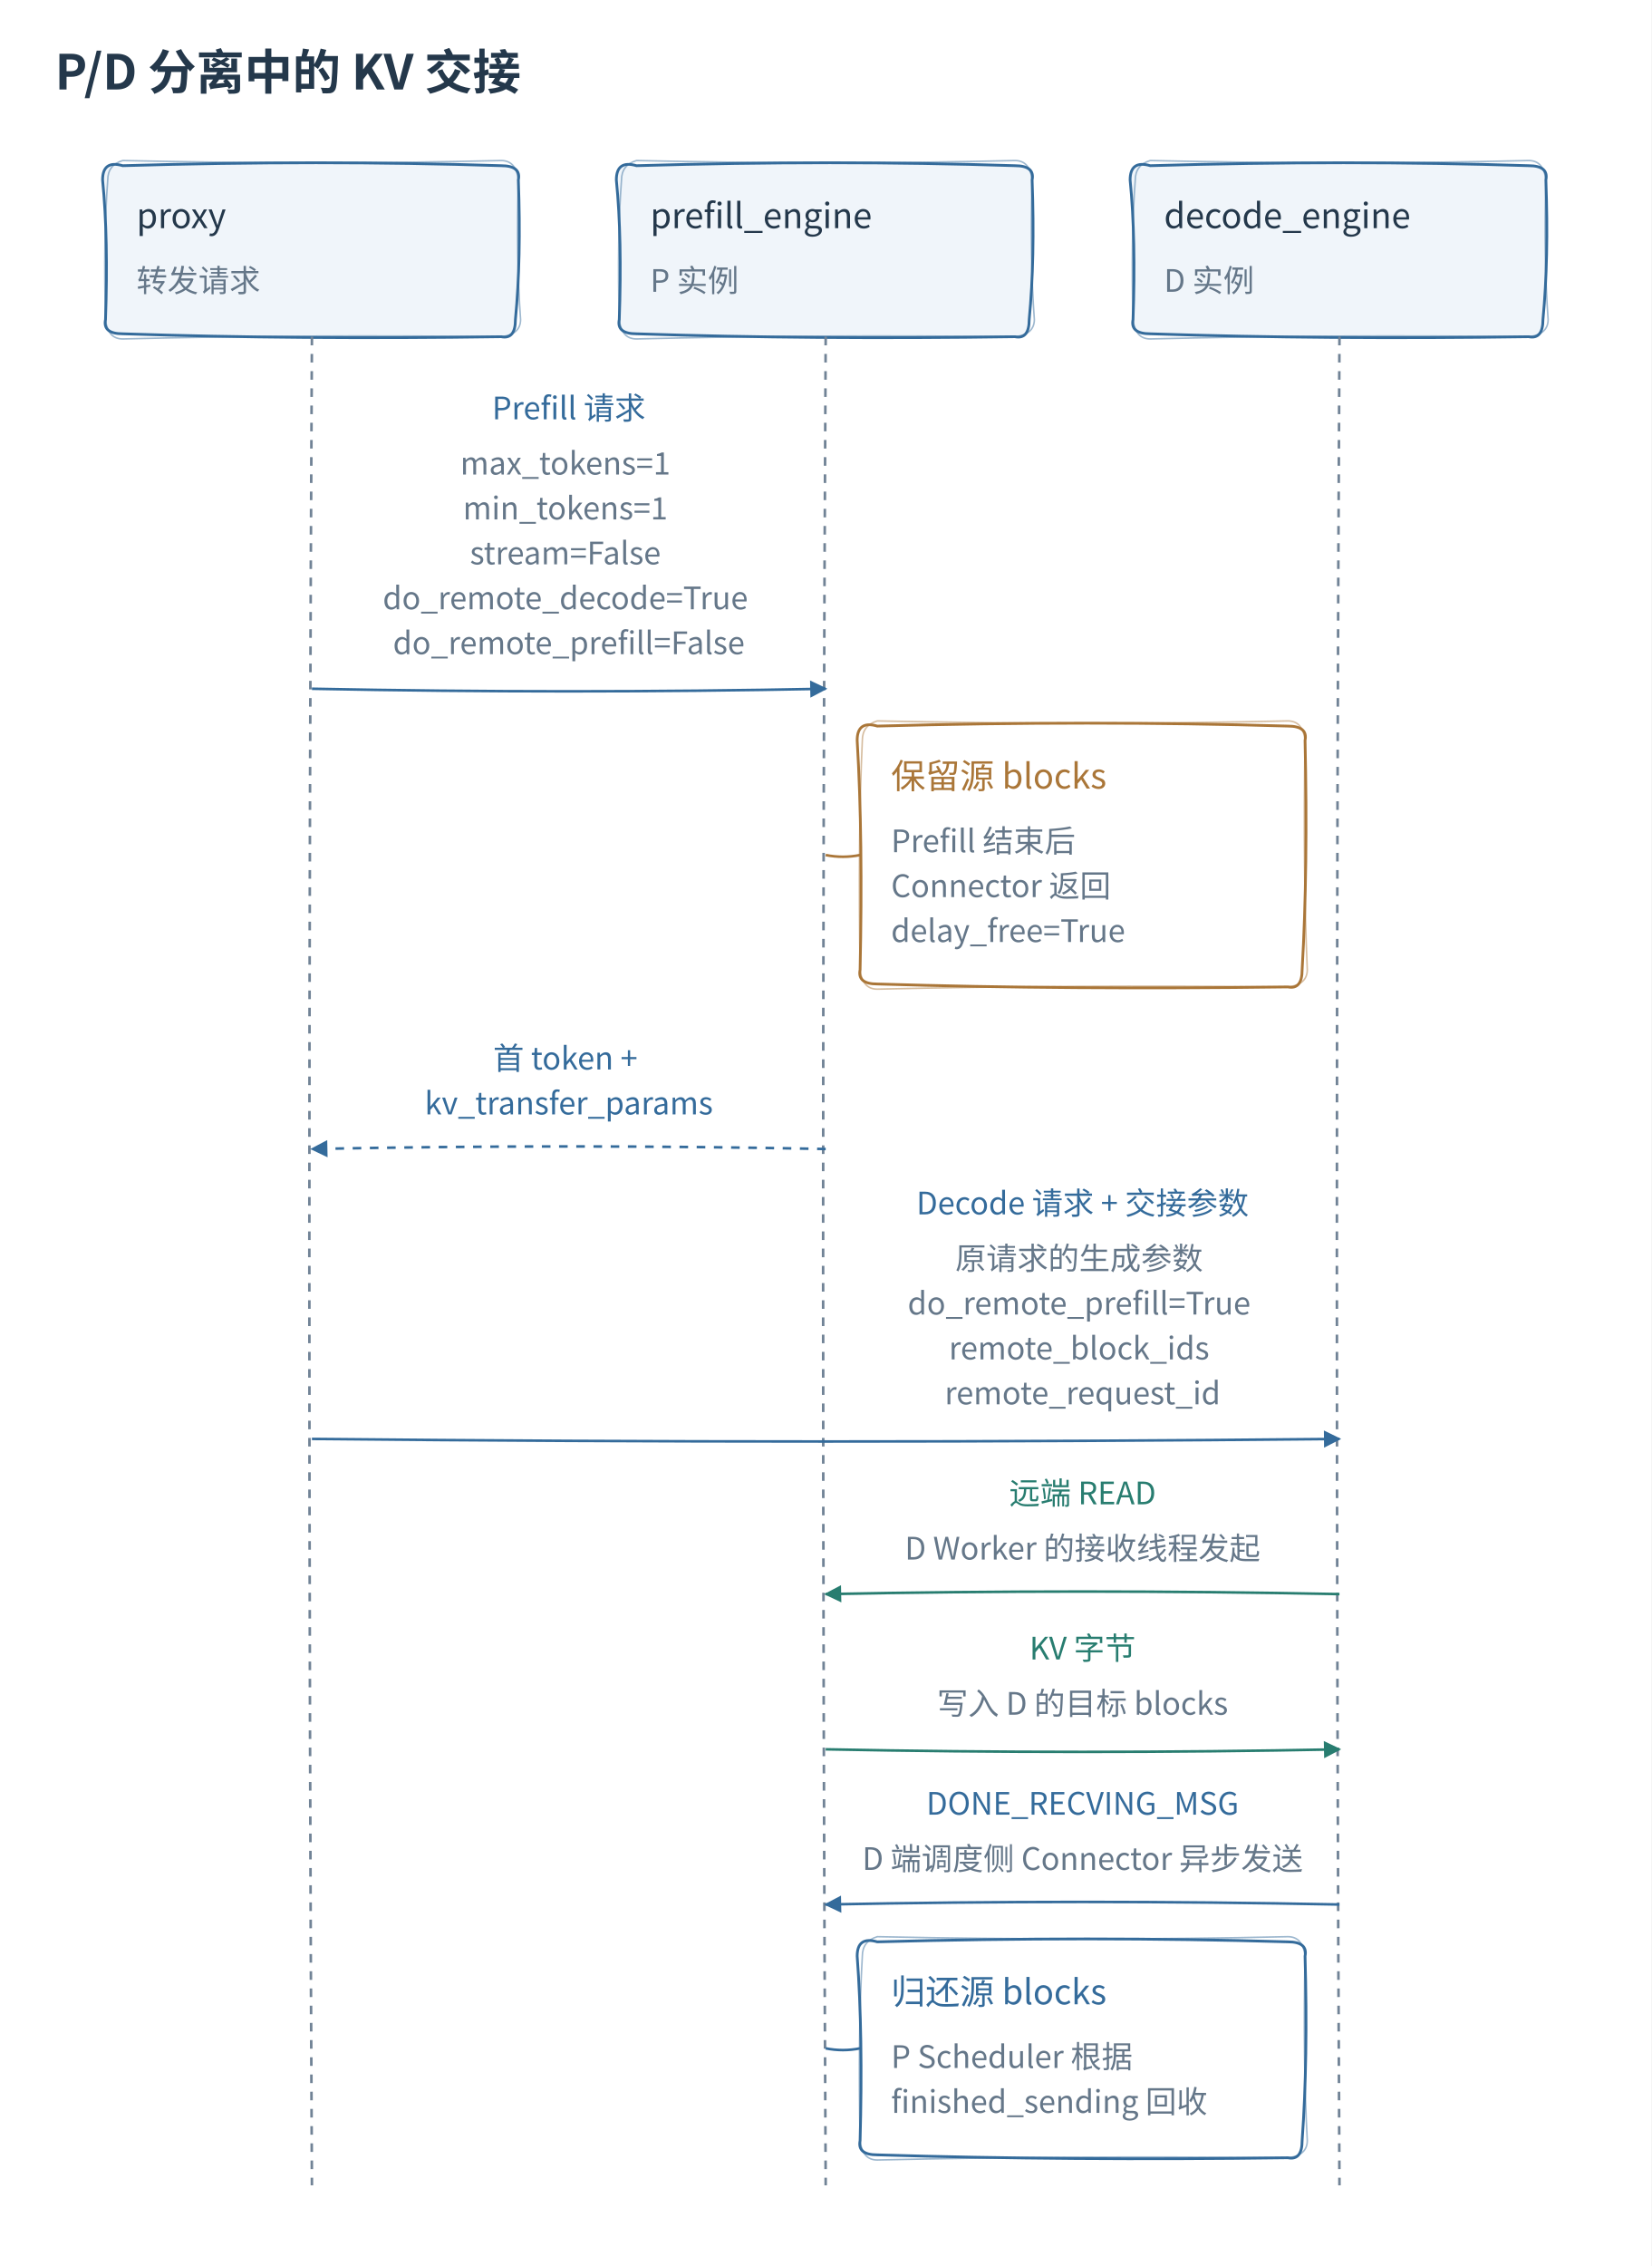
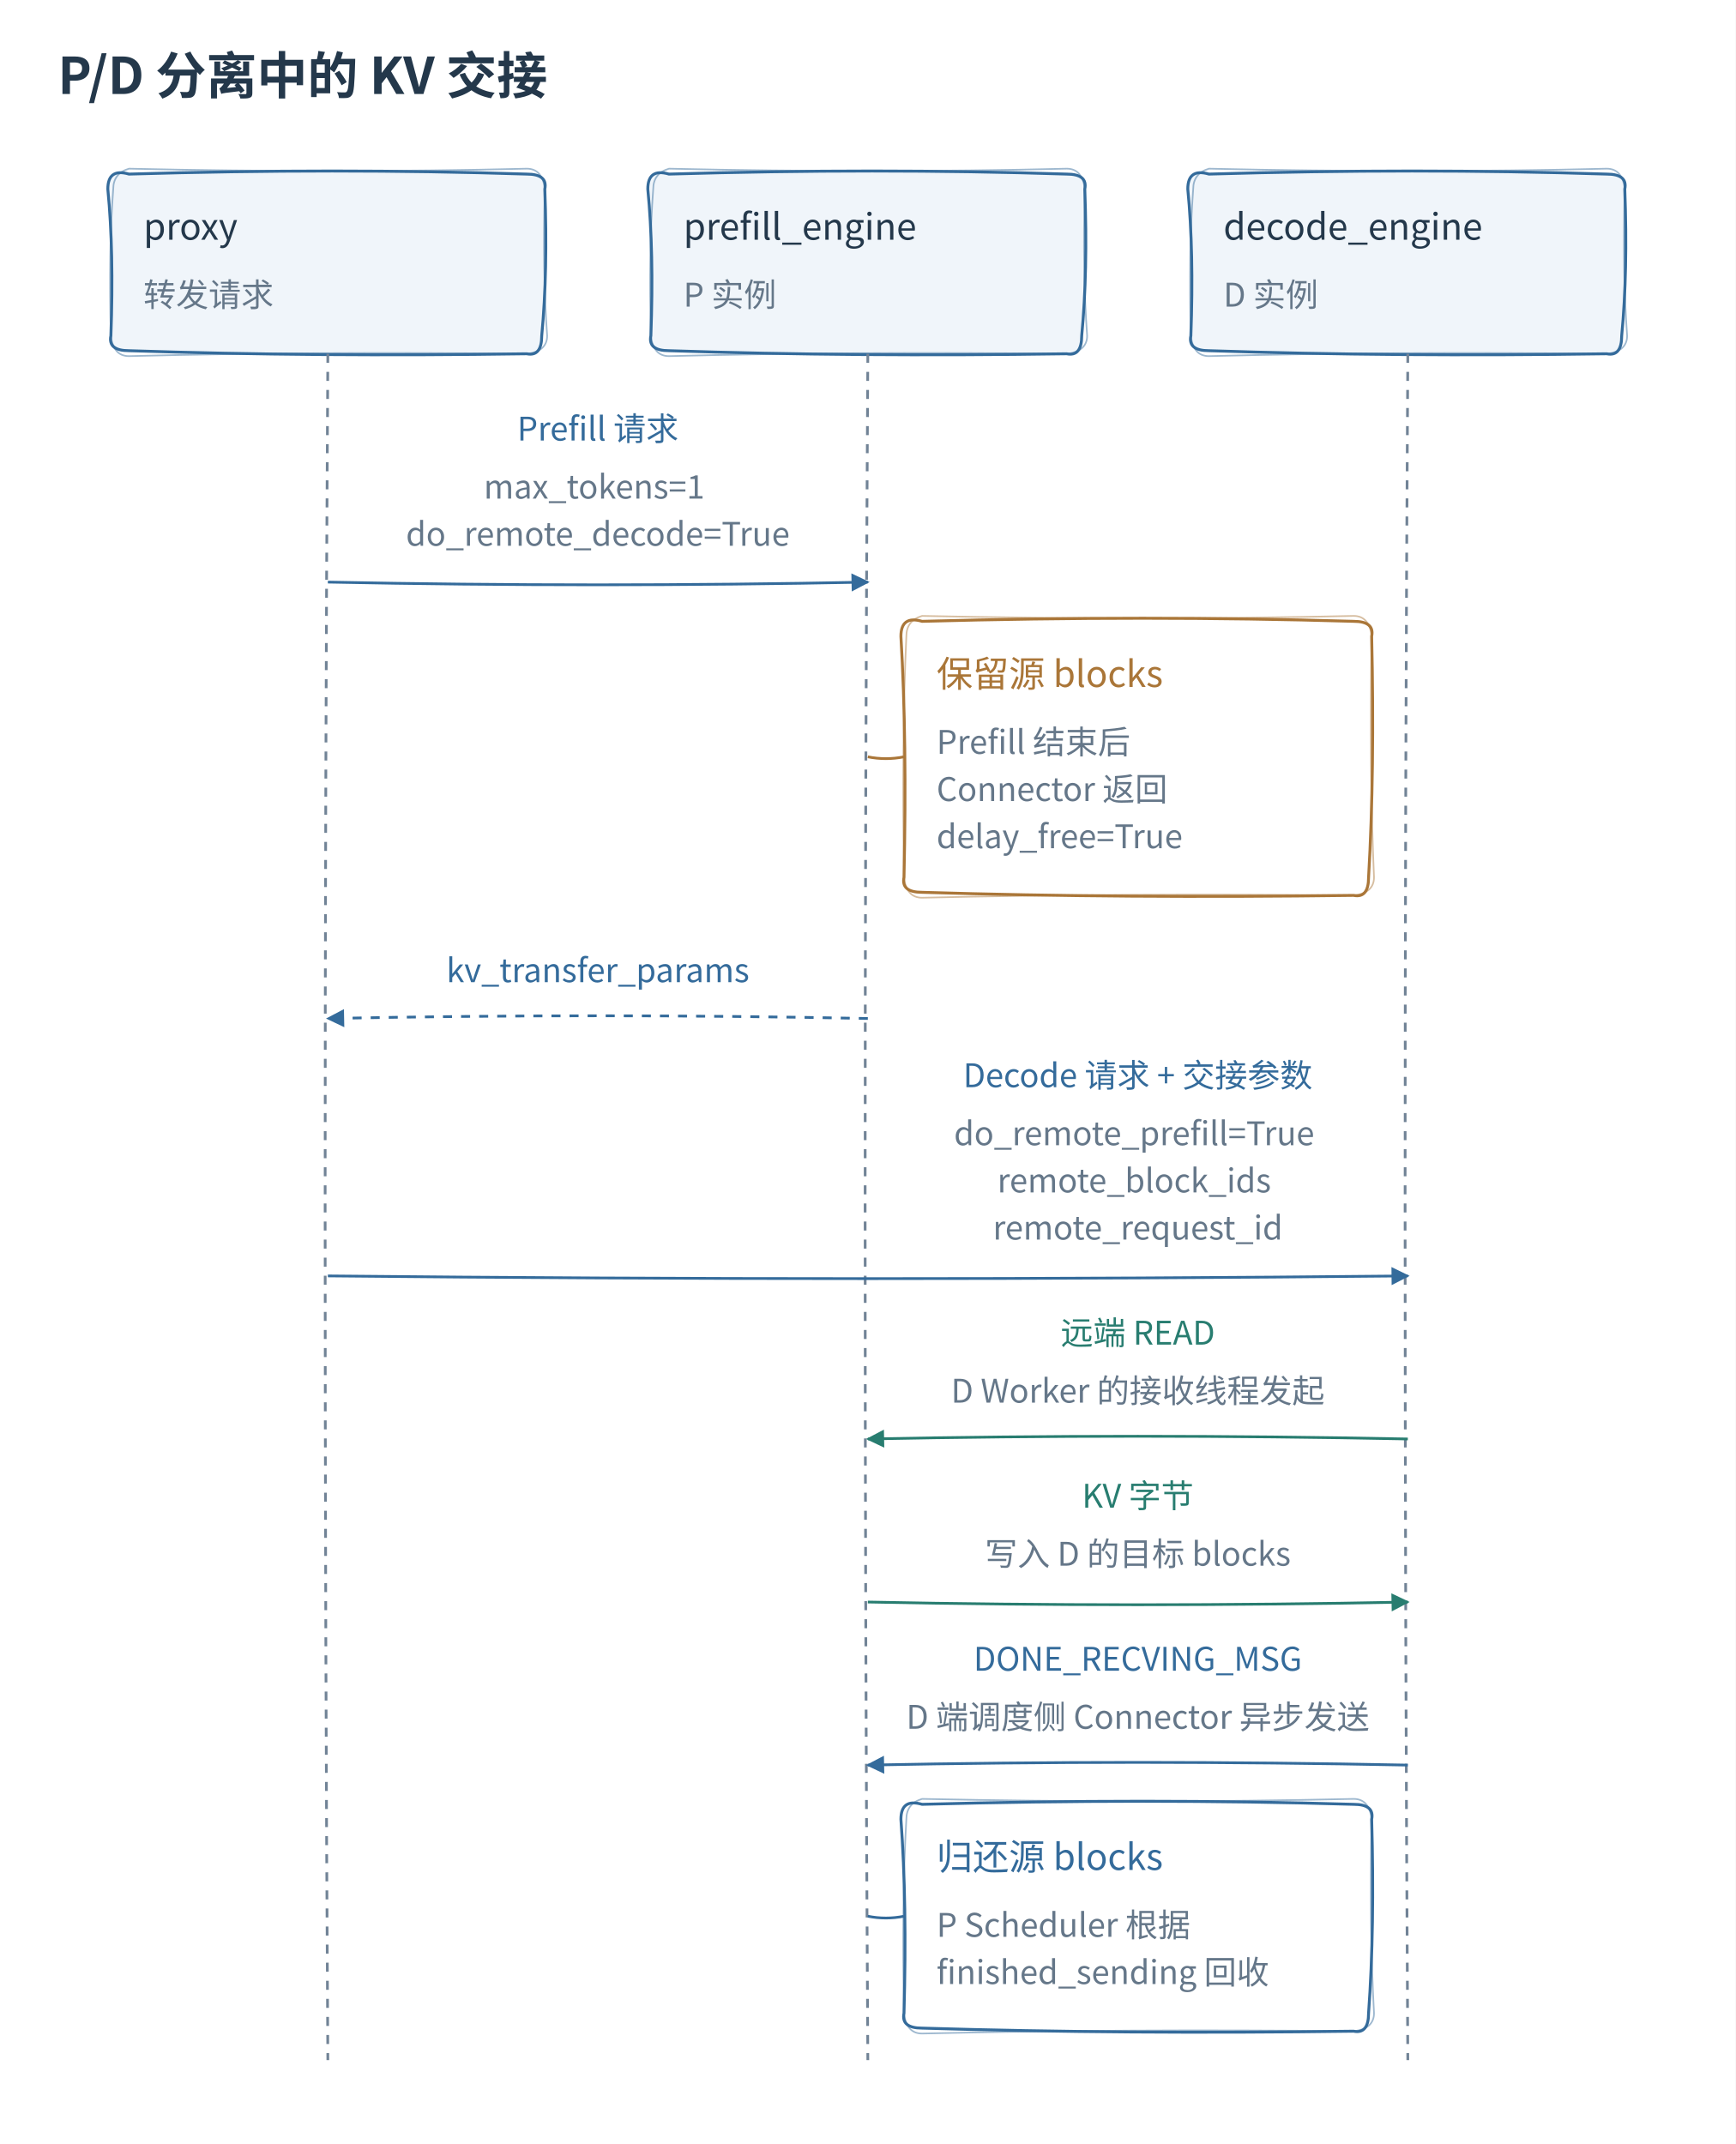
- <svg xmlns="http://www.w3.org/2000/svg" width="960" height="1317" viewBox="0 0 960 1317" role="img">
-   <rect width="960" height="1317" fill="#ffffff" />
+ <svg xmlns="http://www.w3.org/2000/svg" width="960" height="1186" viewBox="0 0 960 1186" role="img">
+   <rect width="960" height="1186" fill="#ffffff" />
  <text data-wrap-width="896" fill="#24384b" font-family="Chalkboard SE,Kaiti SC,KaiTi,PingFang SC,Noto Sans CJK SC,sans-serif" font-size="28" font-weight="600">
    <tspan x="32" y="52">P/D 分离中的 KV 交接</tspan>
  </text>
  <path d="M 71.333 96.3 Q 186.133 92.9 291.333 96.3        Q 303.033 96.3 301.333 104.6        Q 303.033 150.205 299.633 185.7        Q 299.633 197.4 291.333 195.7        Q 174.133 197.4 71.333 194        Q 59.633 194 61.333 185.7        Q 63.033 139.084 59.633 104.6        Q 59.633 92.9 71.333 96.3 Z" fill="#f0f5fa" stroke="#346b9b" stroke-width="1.6" />
  <path d="M 71.333 93.3 Q 186.133 95.9 291.333 93.3        Q 300.033 93.3 301.333 104.6        Q 300.033 150.205 302.633 185.7        Q 302.633 194.4 291.333 195.7        Q 174.133 194.4 71.333 197        Q 62.633 197 61.333 185.7        Q 60.033 139.084 62.633 104.6        Q 62.633 95.9 71.333 93.3 Z" fill="none" stroke="#346b9b" stroke-width=".9" opacity=".48" />
  <text data-wrap-width="204" fill="#24384b" font-family="Chalkboard SE,Kaiti SC,KaiTi,PingFang SC,Noto Sans CJK SC,sans-serif" font-size="20" font-weight="500">
    <tspan x="79.333" y="132.6">proxy</tspan>
  </text>
  <text data-wrap-width="204" fill="#657789" font-family="Chalkboard SE,Kaiti SC,KaiTi,PingFang SC,Noto Sans CJK SC,sans-serif" font-size="18" font-weight="400">
    <tspan x="79.333" y="169.6">转发请求</tspan>
  </text>
  <path d="M 370 96.3 Q 484.8 92.9 590 96.3        Q 601.7 96.3 600 104.6        Q 601.7 150.205 598.3 185.7        Q 598.3 197.4 590 195.7        Q 472.8 197.4 370 194        Q 358.3 194 360 185.7        Q 361.7 139.084 358.3 104.6        Q 358.3 92.9 370 96.3 Z" fill="#f0f5fa" stroke="#346b9b" stroke-width="1.6" />
  <path d="M 370 93.3 Q 484.8 95.9 590 93.3        Q 598.7 93.3 600 104.6        Q 598.7 150.205 601.3 185.7        Q 601.3 194.4 590 195.7        Q 472.8 194.4 370 197        Q 361.3 197 360 185.7        Q 358.7 139.084 361.3 104.6        Q 361.3 95.9 370 93.3 Z" fill="none" stroke="#346b9b" stroke-width=".9" opacity=".48" />
  <text data-wrap-width="204" fill="#24384b" font-family="Chalkboard SE,Kaiti SC,KaiTi,PingFang SC,Noto Sans CJK SC,sans-serif" font-size="20" font-weight="500">
    <tspan x="378" y="132.6">prefill_engine</tspan>
  </text>
  <text data-wrap-width="204" fill="#657789" font-family="Chalkboard SE,Kaiti SC,KaiTi,PingFang SC,Noto Sans CJK SC,sans-serif" font-size="18" font-weight="400">
    <tspan x="378" y="169.6">P 实例</tspan>
  </text>
  <path d="M 668.667 96.3 Q 783.467 92.9 888.667 96.3        Q 900.367 96.3 898.667 104.6        Q 900.367 150.205 896.967 185.7        Q 896.967 197.4 888.667 195.7        Q 771.467 197.4 668.667 194        Q 656.967 194 658.667 185.7        Q 660.367 139.084 656.967 104.6        Q 656.967 92.9 668.667 96.3 Z" fill="#f0f5fa" stroke="#346b9b" stroke-width="1.6" />
  <path d="M 668.667 93.3 Q 783.467 95.9 888.667 93.3        Q 897.367 93.3 898.667 104.6        Q 897.367 150.205 899.967 185.7        Q 899.967 194.4 888.667 195.7        Q 771.467 194.4 668.667 197        Q 659.967 197 658.667 185.7        Q 657.367 139.084 659.967 104.6        Q 659.967 95.9 668.667 93.3 Z" fill="none" stroke="#346b9b" stroke-width=".9" opacity=".48" />
  <text data-wrap-width="204" fill="#24384b" font-family="Chalkboard SE,Kaiti SC,KaiTi,PingFang SC,Noto Sans CJK SC,sans-serif" font-size="20" font-weight="500">
    <tspan x="676.667" y="132.6">decode_engine</tspan>
  </text>
  <text data-wrap-width="204" fill="#657789" font-family="Chalkboard SE,Kaiti SC,KaiTi,PingFang SC,Noto Sans CJK SC,sans-serif" font-size="18" font-weight="400">
    <tspan x="676.667" y="169.6">D 实例</tspan>
  </text>
  <defs>
    <marker id="a974" markerUnits="userSpaceOnUse" markerWidth="10" markerHeight="10" refX="9" refY="5" orient="auto">
      <path d="M0 0 L10 5 L0 10 z" fill="#718396" />
    </marker>
  </defs>
-   <path d="M181.333 195.7 Q178.333 732.9 181.333 1270.1" stroke="#718396" fill="none" stroke-width="1.5" stroke-dasharray="5 5" />
+   <path d="M181.333 195.7 Q178.333 667.65 181.333 1139.6" stroke="#718396" fill="none" stroke-width="1.5" stroke-dasharray="5 5" />
  <defs>
    <marker id="a975" markerUnits="userSpaceOnUse" markerWidth="10" markerHeight="10" refX="9" refY="5" orient="auto">
      <path d="M0 0 L10 5 L0 10 z" fill="#718396" />
    </marker>
  </defs>
-   <path d="M480 195.7 Q477 732.9 480 1270.1" stroke="#718396" fill="none" stroke-width="1.5" stroke-dasharray="5 5" />
+   <path d="M480 195.7 Q477 667.65 480 1139.6" stroke="#718396" fill="none" stroke-width="1.5" stroke-dasharray="5 5" />
  <defs>
    <marker id="a976" markerUnits="userSpaceOnUse" markerWidth="10" markerHeight="10" refX="9" refY="5" orient="auto">
      <path d="M0 0 L10 5 L0 10 z" fill="#718396" />
    </marker>
  </defs>
-   <path d="M778.667 195.7 Q775.667 732.9 778.667 1270.1" stroke="#718396" fill="none" stroke-width="1.5" stroke-dasharray="5 5" />
+   <path d="M778.667 195.7 Q775.667 667.65 778.667 1139.6" stroke="#718396" fill="none" stroke-width="1.5" stroke-dasharray="5 5" />
  <text data-wrap-width="286.66666666666663" fill="#346b9b" font-family="Chalkboard SE,Kaiti SC,KaiTi,PingFang SC,Noto Sans CJK SC,sans-serif" font-size="18" font-weight="400" text-anchor="middle">
    <tspan x="330.667" y="243.7">Prefill 请求</tspan>
  </text>
  <text data-wrap-width="286.66666666666663" fill="#657789" font-family="Chalkboard SE,Kaiti SC,KaiTi,PingFang SC,Noto Sans CJK SC,sans-serif" font-size="18" font-weight="400" text-anchor="middle">
    <tspan x="330.667" y="275.8">max_tokens=1</tspan>
-     <tspan x="330.667" y="301.9">min_tokens=1</tspan>
-     <tspan x="330.667" y="328">stream=False</tspan>
-     <tspan x="330.667" y="354.1">do_remote_decode=True</tspan>
-     <tspan x="330.667" y="380.2">do_remote_prefill=False</tspan>
+     <tspan x="330.667" y="301.9">do_remote_decode=True</tspan>
  </text>
  <defs>
    <marker id="a951" markerUnits="userSpaceOnUse" markerWidth="10" markerHeight="10" refX="9" refY="5" orient="auto">
      <path d="M0 0 L10 5 L0 10 z" fill="#346b9b" />
    </marker>
  </defs>
-   <path d="M181.333 400.3 Q330.667 403.3 480 400.3" stroke="#346b9b" fill="none" stroke-width="1.5" marker-end="url(#a951)" />
-   <path d="M 510 422 Q 634.507 418.6 748.667 422        Q 760.367 422 758.667 430.3        Q 760.367 504.615 756.967 563.6        Q 756.967 575.3 748.667 573.6        Q 621.573 575.3 510 571.9        Q 498.3 571.9 500 563.6        Q 501.7 487.752 498.3 430.3        Q 498.3 418.6 510 422 Z" fill="#ffffff" stroke="#aa7638" stroke-width="1.6" />
-   <path d="M 510 419 Q 634.507 421.6 748.667 419        Q 757.367 419 758.667 430.3        Q 757.367 504.615 759.967 563.6        Q 759.967 572.3 748.667 573.6        Q 621.573 572.3 510 574.9        Q 501.3 574.9 500 563.6        Q 498.7 487.752 501.3 430.3        Q 501.3 421.6 510 419 Z" fill="none" stroke="#aa7638" stroke-width=".9" opacity=".48" />
+   <path d="M181.333 322 Q330.667 325 480 322" stroke="#346b9b" fill="none" stroke-width="1.5" marker-end="url(#a951)" />
+   <path d="M 510 343.7 Q 634.507 340.3 748.667 343.7        Q 760.367 343.7 758.667 352        Q 760.367 426.315 756.967 485.3        Q 756.967 497 748.667 495.3        Q 621.573 497 510 493.6        Q 498.3 493.6 500 485.3        Q 501.7 409.452 498.3 352        Q 498.3 340.3 510 343.7 Z" fill="#ffffff" stroke="#aa7638" stroke-width="1.6" />
+   <path d="M 510 340.7 Q 634.507 343.3 748.667 340.7        Q 757.367 340.7 758.667 352        Q 757.367 426.315 759.967 485.3        Q 759.967 494 748.667 495.3        Q 621.573 494 510 496.6        Q 501.3 496.6 500 485.3        Q 498.7 409.452 501.3 352        Q 501.3 343.3 510 340.7 Z" fill="none" stroke="#aa7638" stroke-width=".9" opacity=".48" />
  <text data-wrap-width="222.66666666666674" fill="#aa7638" font-family="Chalkboard SE,Kaiti SC,KaiTi,PingFang SC,Noto Sans CJK SC,sans-serif" font-size="20" font-weight="500">
-     <tspan x="518" y="458.3">保留源 blocks</tspan>
+     <tspan x="518" y="380">保留源 blocks</tspan>
  </text>
  <text data-wrap-width="222.66666666666674" fill="#657789" font-family="Chalkboard SE,Kaiti SC,KaiTi,PingFang SC,Noto Sans CJK SC,sans-serif" font-size="18" font-weight="400">
-     <tspan x="518" y="495.3">Prefill 结束后</tspan>
-     <tspan x="518" y="521.4">Connector 返回</tspan>
-     <tspan x="518" y="547.5">delay_free=True</tspan>
+     <tspan x="518" y="417">Prefill 结束后</tspan>
+     <tspan x="518" y="443.1">Connector 返回</tspan>
+     <tspan x="518" y="469.2">delay_free=True</tspan>
  </text>
  <defs>
    <marker id="a955" markerUnits="userSpaceOnUse" markerWidth="10" markerHeight="10" refX="9" refY="5" orient="auto">
      <path d="M0 0 L10 5 L0 10 z" fill="#aa7638" />
    </marker>
  </defs>
-   <path d="M480 496.95 Q490 498.95 500 496.95" stroke="#aa7638" fill="none" stroke-width="1.5" />
+   <path d="M480 418.65 Q490 420.65 500 418.65" stroke="#aa7638" fill="none" stroke-width="1.5" />
  <text data-wrap-width="286.66666666666663" fill="#346b9b" font-family="Chalkboard SE,Kaiti SC,KaiTi,PingFang SC,Noto Sans CJK SC,sans-serif" font-size="18" font-weight="400" text-anchor="middle">
-     <tspan x="330.667" y="621.6">首 token +</tspan>
-     <tspan x="330.667" y="647.7">kv_transfer_params</tspan>
+     <tspan x="330.667" y="543.3">kv_transfer_params</tspan>
  </text>
  <defs>
    <marker id="a957" markerUnits="userSpaceOnUse" markerWidth="10" markerHeight="10" refX="9" refY="5" orient="auto">
      <path d="M0 0 L10 5 L0 10 z" fill="#346b9b" />
    </marker>
  </defs>
-   <path d="M480 667.8 Q330.667 664.8 181.333 667.8" stroke="#346b9b" fill="none" stroke-width="1.5" stroke-dasharray="5 5" marker-end="url(#a957)" />
+   <path d="M480 563.4 Q330.667 560.4 181.333 563.4" stroke="#346b9b" fill="none" stroke-width="1.5" stroke-dasharray="5 5" marker-end="url(#a957)" />
  <text data-wrap-width="286.66666666666674" fill="#346b9b" font-family="Chalkboard SE,Kaiti SC,KaiTi,PingFang SC,Noto Sans CJK SC,sans-serif" font-size="18" font-weight="400" text-anchor="middle">
-     <tspan x="629.333" y="705.8">Decode 请求 + 交接参数</tspan>
+     <tspan x="629.333" y="601.4">Decode 请求 + 交接参数</tspan>
  </text>
  <text data-wrap-width="286.66666666666674" fill="#657789" font-family="Chalkboard SE,Kaiti SC,KaiTi,PingFang SC,Noto Sans CJK SC,sans-serif" font-size="18" font-weight="400" text-anchor="middle">
-     <tspan x="629.333" y="737.9">原请求的生成参数</tspan>
-     <tspan x="629.333" y="764">do_remote_prefill=True</tspan>
-     <tspan x="629.333" y="790.1">remote_block_ids</tspan>
-     <tspan x="629.333" y="816.2">remote_request_id</tspan>
+     <tspan x="629.333" y="633.5">do_remote_prefill=True</tspan>
+     <tspan x="629.333" y="659.6">remote_block_ids</tspan>
+     <tspan x="629.333" y="685.7">remote_request_id</tspan>
  </text>
  <defs>
    <marker id="a960" markerUnits="userSpaceOnUse" markerWidth="10" markerHeight="10" refX="9" refY="5" orient="auto">
      <path d="M0 0 L10 5 L0 10 z" fill="#346b9b" />
    </marker>
  </defs>
-   <path d="M181.333 836.3 Q480 839.3 778.667 836.3" stroke="#346b9b" fill="none" stroke-width="1.5" marker-end="url(#a960)" />
+   <path d="M181.333 705.8 Q480 708.8 778.667 705.8" stroke="#346b9b" fill="none" stroke-width="1.5" marker-end="url(#a960)" />
  <text data-wrap-width="286.66666666666674" fill="#287d70" font-family="Chalkboard SE,Kaiti SC,KaiTi,PingFang SC,Noto Sans CJK SC,sans-serif" font-size="18" font-weight="400" text-anchor="middle">
-     <tspan x="629.333" y="874.3">远端 READ</tspan>
+     <tspan x="629.333" y="743.8">远端 READ</tspan>
  </text>
  <text data-wrap-width="286.66666666666674" fill="#657789" font-family="Chalkboard SE,Kaiti SC,KaiTi,PingFang SC,Noto Sans CJK SC,sans-serif" font-size="18" font-weight="400" text-anchor="middle">
-     <tspan x="629.333" y="906.4">D Worker 的接收线程发起</tspan>
+     <tspan x="629.333" y="775.9">D Worker 的接收线程发起</tspan>
  </text>
  <defs>
    <marker id="a963" markerUnits="userSpaceOnUse" markerWidth="10" markerHeight="10" refX="9" refY="5" orient="auto">
      <path d="M0 0 L10 5 L0 10 z" fill="#287d70" />
    </marker>
  </defs>
-   <path d="M778.667 926.5 Q629.333 923.5 480 926.5" stroke="#287d70" fill="none" stroke-width="1.5" marker-end="url(#a963)" />
+   <path d="M778.667 796 Q629.333 793 480 796" stroke="#287d70" fill="none" stroke-width="1.5" marker-end="url(#a963)" />
  <text data-wrap-width="286.66666666666674" fill="#287d70" font-family="Chalkboard SE,Kaiti SC,KaiTi,PingFang SC,Noto Sans CJK SC,sans-serif" font-size="18" font-weight="400" text-anchor="middle">
-     <tspan x="629.333" y="964.5">KV 字节</tspan>
+     <tspan x="629.333" y="834">KV 字节</tspan>
  </text>
  <text data-wrap-width="286.66666666666674" fill="#657789" font-family="Chalkboard SE,Kaiti SC,KaiTi,PingFang SC,Noto Sans CJK SC,sans-serif" font-size="18" font-weight="400" text-anchor="middle">
-     <tspan x="629.333" y="996.6">写入 D 的目标 blocks</tspan>
+     <tspan x="629.333" y="866.1">写入 D 的目标 blocks</tspan>
  </text>
  <defs>
    <marker id="a966" markerUnits="userSpaceOnUse" markerWidth="10" markerHeight="10" refX="9" refY="5" orient="auto">
      <path d="M0 0 L10 5 L0 10 z" fill="#287d70" />
    </marker>
  </defs>
-   <path d="M480 1016.7 Q629.333 1019.7 778.667 1016.7" stroke="#287d70" fill="none" stroke-width="1.5" marker-end="url(#a966)" />
+   <path d="M480 886.2 Q629.333 889.2 778.667 886.2" stroke="#287d70" fill="none" stroke-width="1.5" marker-end="url(#a966)" />
  <text data-wrap-width="286.66666666666674" fill="#346b9b" font-family="Chalkboard SE,Kaiti SC,KaiTi,PingFang SC,Noto Sans CJK SC,sans-serif" font-size="18" font-weight="400" text-anchor="middle">
-     <tspan x="629.333" y="1054.7">DONE_RECVING_MSG</tspan>
+     <tspan x="629.333" y="924.2">DONE_RECVING_MSG</tspan>
  </text>
  <text data-wrap-width="286.66666666666674" fill="#657789" font-family="Chalkboard SE,Kaiti SC,KaiTi,PingFang SC,Noto Sans CJK SC,sans-serif" font-size="18" font-weight="400" text-anchor="middle">
-     <tspan x="629.333" y="1086.8">D 端调度侧 Connector 异步发送</tspan>
+     <tspan x="629.333" y="956.3">D 端调度侧 Connector 异步发送</tspan>
  </text>
  <defs>
    <marker id="a969" markerUnits="userSpaceOnUse" markerWidth="10" markerHeight="10" refX="9" refY="5" orient="auto">
      <path d="M0 0 L10 5 L0 10 z" fill="#346b9b" />
    </marker>
  </defs>
-   <path d="M778.667 1106.9 Q629.333 1103.9 480 1106.9" stroke="#346b9b" fill="none" stroke-width="1.5" marker-end="url(#a969)" />
-   <path d="M 510 1128.6 Q 634.507 1125.2 748.667 1128.6        Q 760.367 1128.6 758.667 1136.9        Q 760.367 1196.86 756.967 1244.1        Q 756.967 1255.8 748.667 1254.1        Q 621.573 1255.8 510 1252.4        Q 498.3 1252.4 500 1244.1        Q 501.7 1182.868 498.3 1136.9        Q 498.3 1125.2 510 1128.6 Z" fill="#ffffff" stroke="#346b9b" stroke-width="1.6" />
-   <path d="M 510 1125.6 Q 634.507 1128.2 748.667 1125.6        Q 757.367 1125.6 758.667 1136.9        Q 757.367 1196.86 759.967 1244.1        Q 759.967 1252.8 748.667 1254.1        Q 621.573 1252.8 510 1255.4        Q 501.3 1255.4 500 1244.1        Q 498.7 1182.868 501.3 1136.9        Q 501.3 1128.2 510 1125.6 Z" fill="none" stroke="#346b9b" stroke-width=".9" opacity=".48" />
+   <path d="M778.667 976.4 Q629.333 973.4 480 976.4" stroke="#346b9b" fill="none" stroke-width="1.5" marker-end="url(#a969)" />
+   <path d="M 510 998.1 Q 634.507 994.7 748.667 998.1        Q 760.367 998.1 758.667 1006.4        Q 760.367 1066.36 756.967 1113.6        Q 756.967 1125.3 748.667 1123.6        Q 621.573 1125.3 510 1121.9        Q 498.3 1121.9 500 1113.6        Q 501.7 1052.368 498.3 1006.4        Q 498.3 994.7 510 998.1 Z" fill="#ffffff" stroke="#346b9b" stroke-width="1.6" />
+   <path d="M 510 995.1 Q 634.507 997.7 748.667 995.1        Q 757.367 995.1 758.667 1006.4        Q 757.367 1066.36 759.967 1113.6        Q 759.967 1122.3 748.667 1123.6        Q 621.573 1122.3 510 1124.9        Q 501.3 1124.9 500 1113.6        Q 498.7 1052.368 501.3 1006.4        Q 501.3 997.7 510 995.1 Z" fill="none" stroke="#346b9b" stroke-width=".9" opacity=".48" />
  <text data-wrap-width="222.66666666666674" fill="#346b9b" font-family="Chalkboard SE,Kaiti SC,KaiTi,PingFang SC,Noto Sans CJK SC,sans-serif" font-size="20" font-weight="500">
-     <tspan x="518" y="1164.9">归还源 blocks</tspan>
+     <tspan x="518" y="1034.4">归还源 blocks</tspan>
  </text>
  <text data-wrap-width="222.66666666666674" fill="#657789" font-family="Chalkboard SE,Kaiti SC,KaiTi,PingFang SC,Noto Sans CJK SC,sans-serif" font-size="18" font-weight="400">
-     <tspan x="518" y="1201.9">P Scheduler 根据</tspan>
-     <tspan x="518" y="1228">finished_sending 回收</tspan>
+     <tspan x="518" y="1071.4">P Scheduler 根据</tspan>
+     <tspan x="518" y="1097.5">finished_sending 回收</tspan>
  </text>
  <defs>
    <marker id="a973" markerUnits="userSpaceOnUse" markerWidth="10" markerHeight="10" refX="9" refY="5" orient="auto">
      <path d="M0 0 L10 5 L0 10 z" fill="#346b9b" />
    </marker>
  </defs>
-   <path d="M480 1190.5 Q490 1192.5 500 1190.5" stroke="#346b9b" fill="none" stroke-width="1.5" />
+   <path d="M480 1060 Q490 1062 500 1060" stroke="#346b9b" fill="none" stroke-width="1.5" />
</svg>
